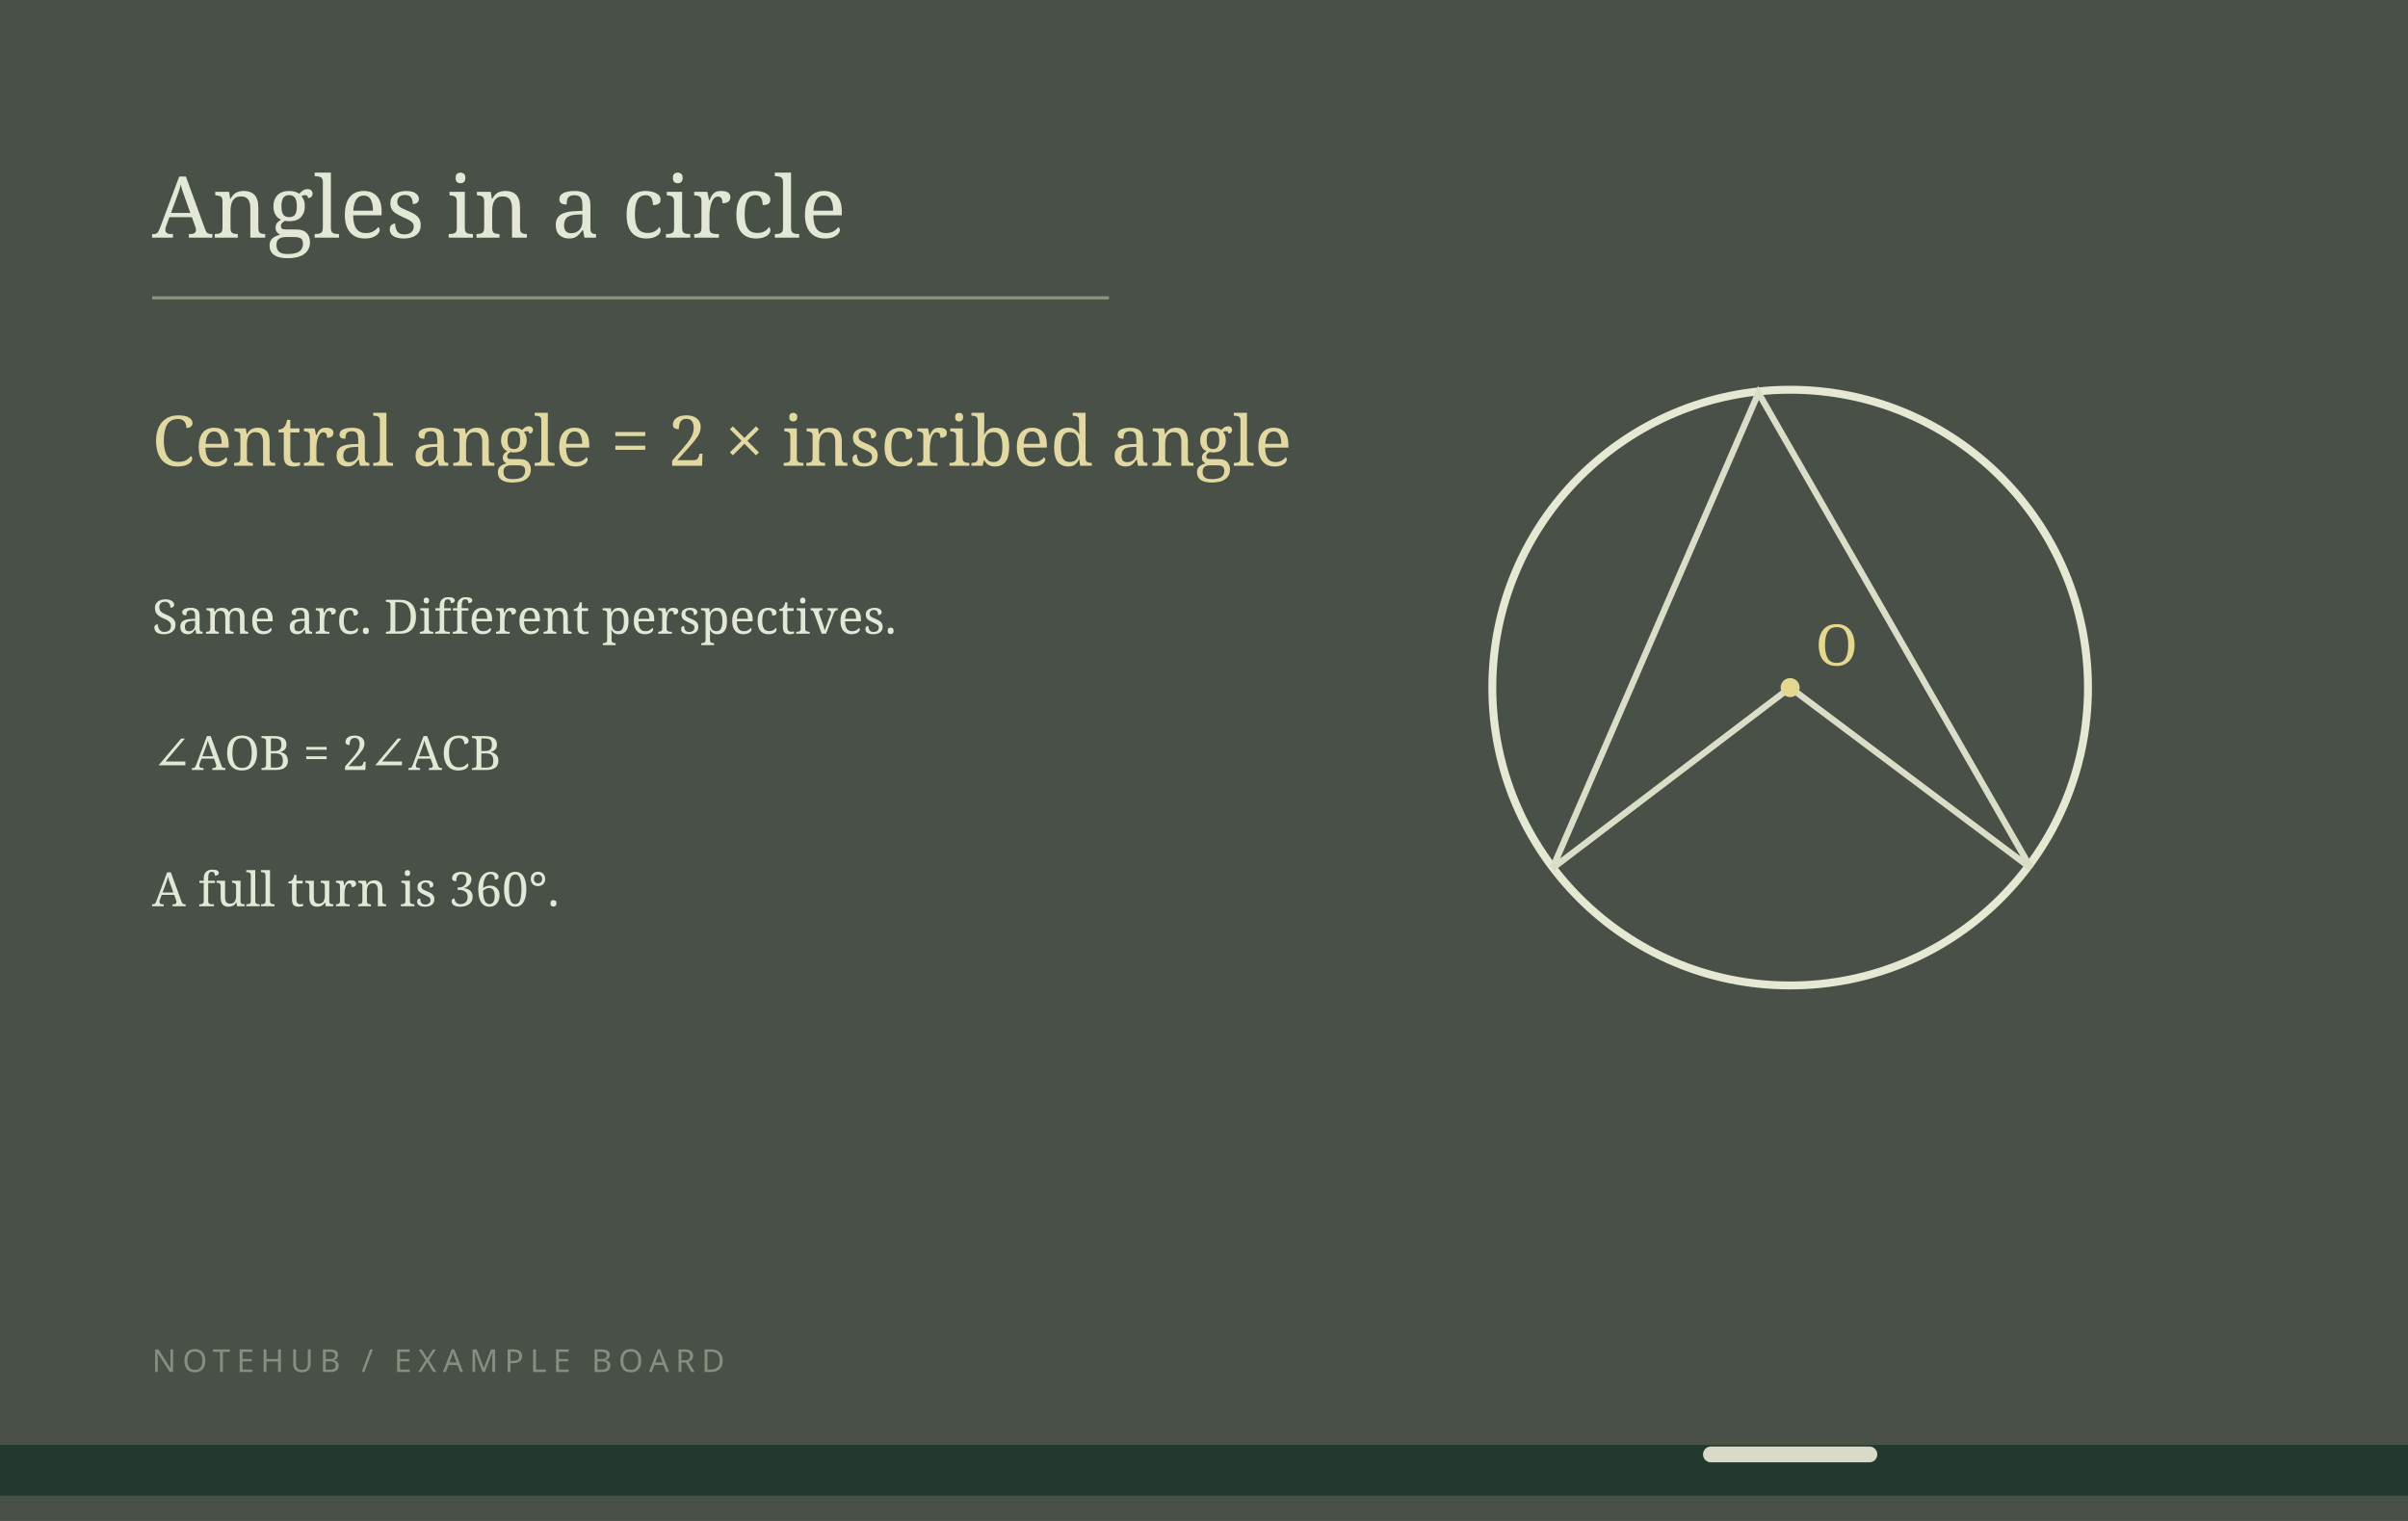
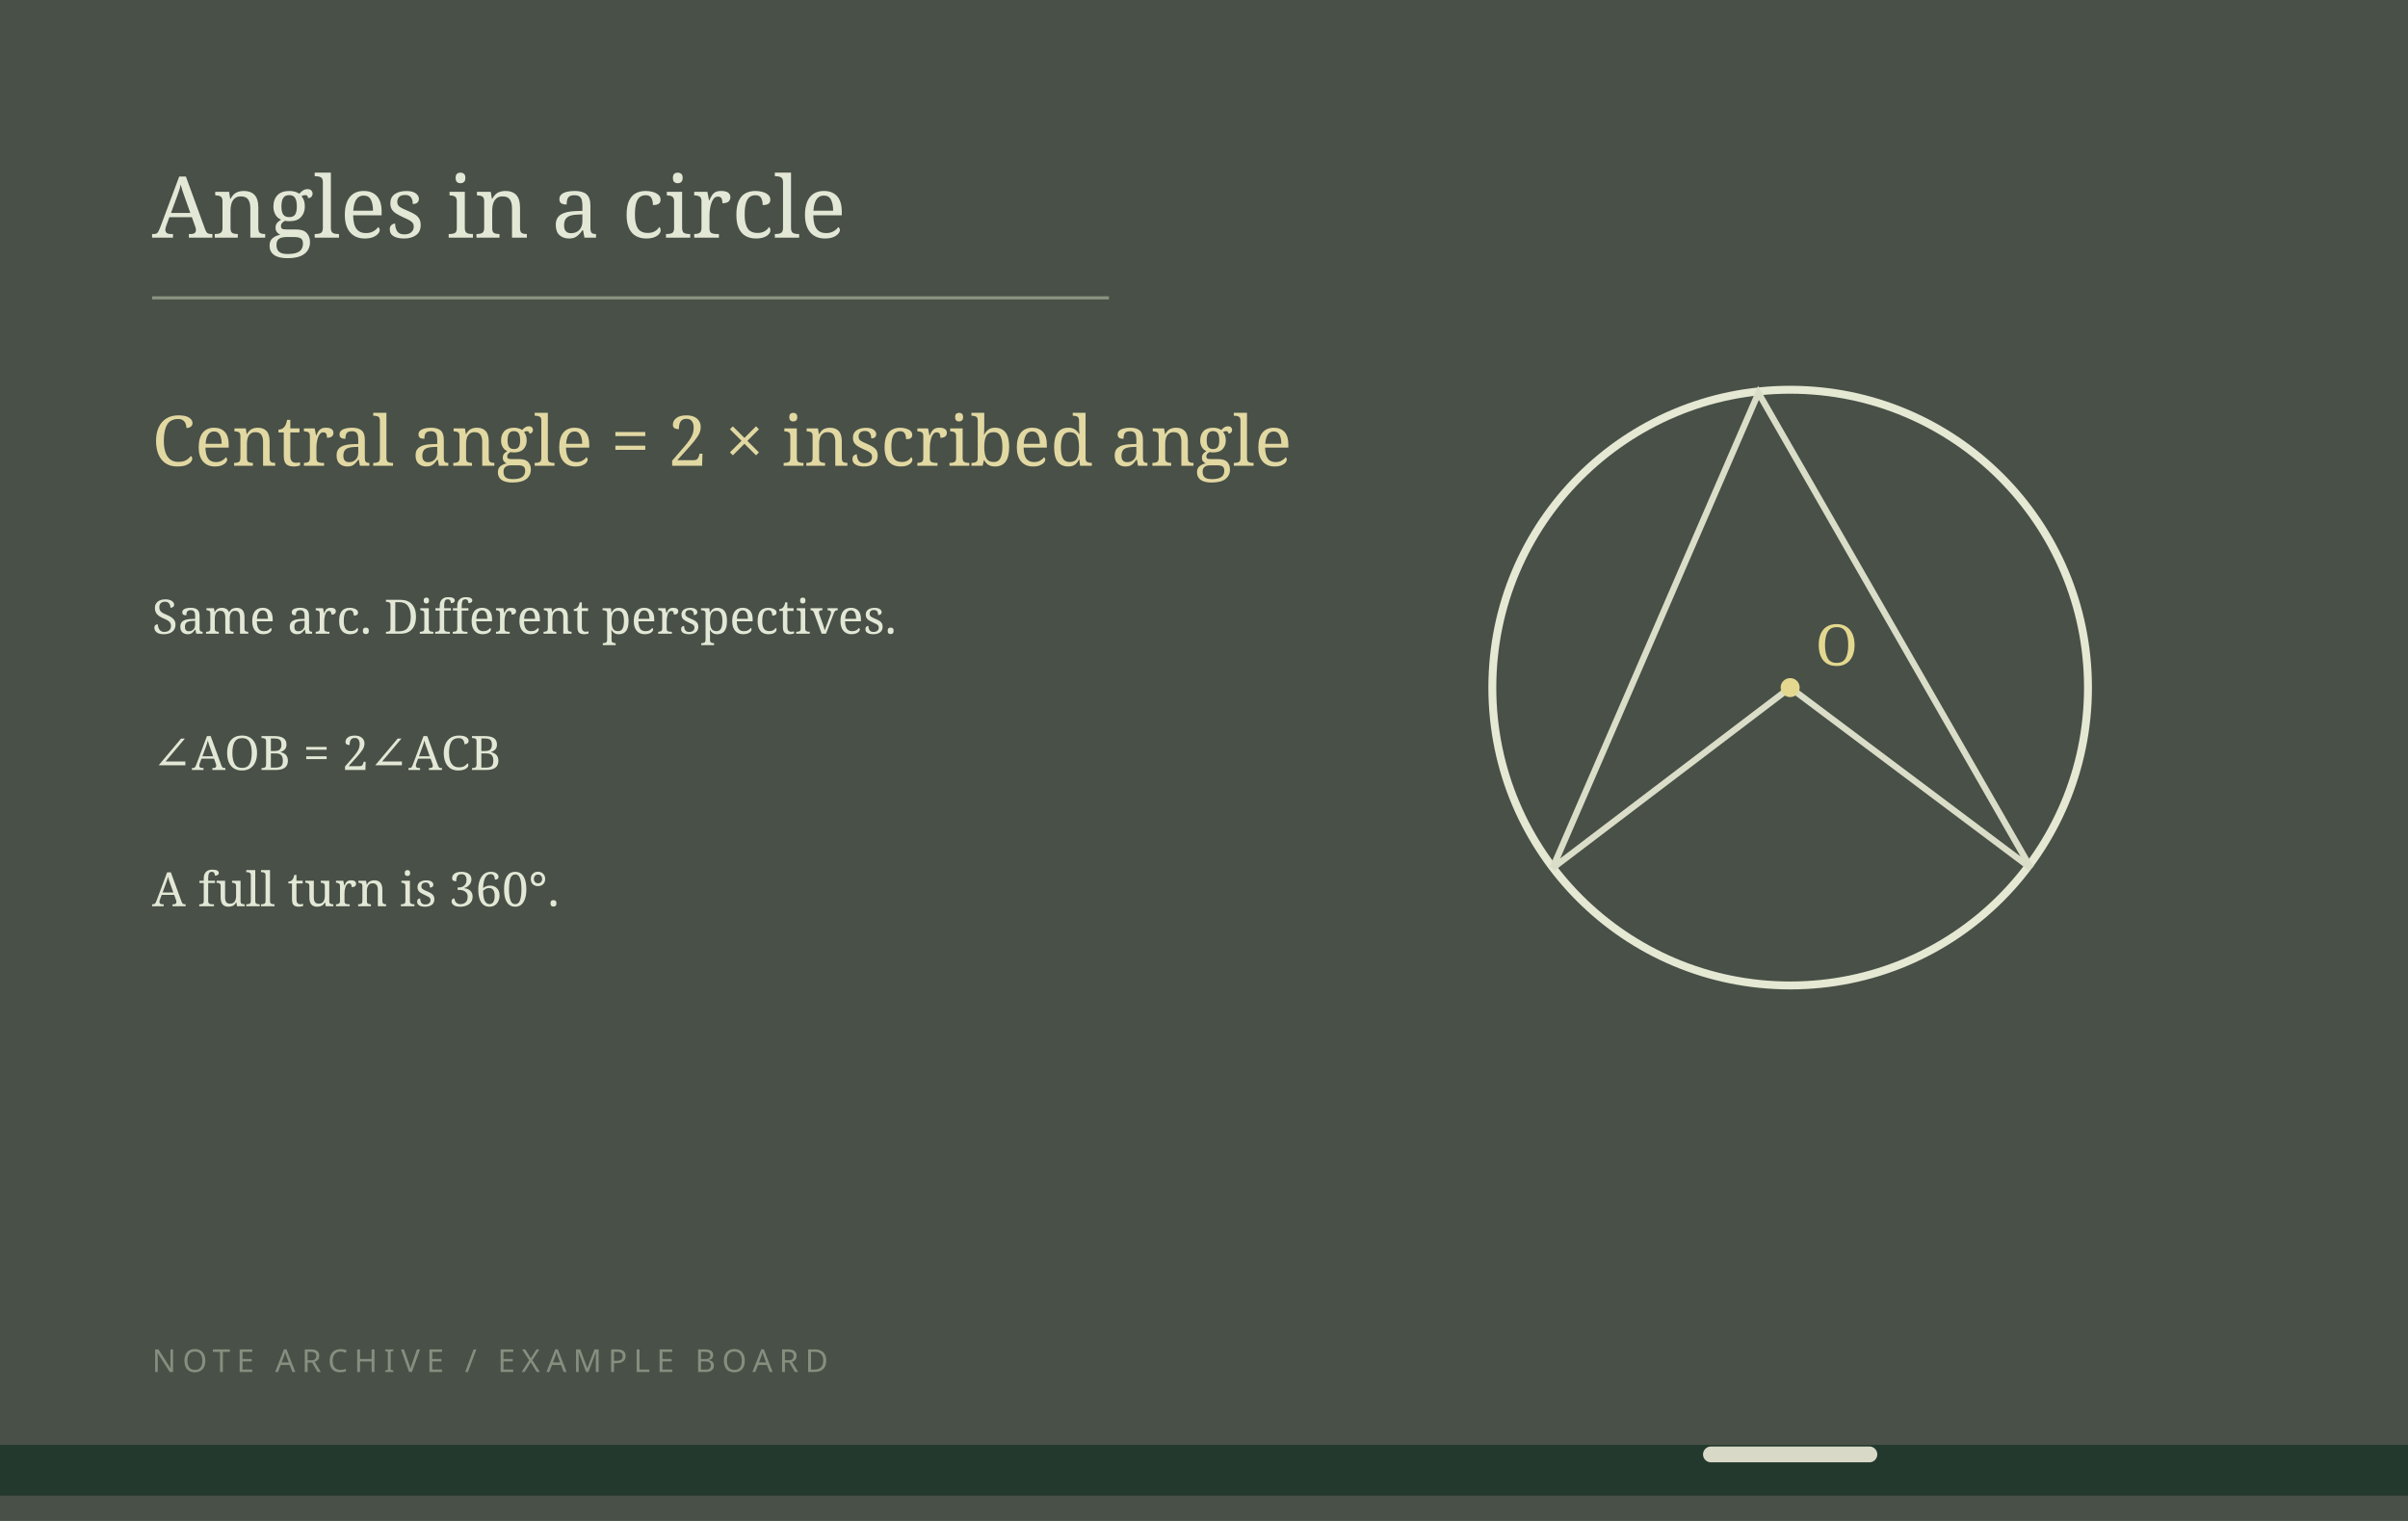
<svg xmlns="http://www.w3.org/2000/svg" width="760" height="480" viewBox="0 0 760 480">
  <rect width="760" height="480" fill="#485047" />
  <g font-family="Georgia,serif" fill="#e3e8d6">
    <text x="48" y="75" font-size="27">Angles in a circle</text>
    <path d="M48 94H350" stroke="#cbd3b9" stroke-width="1" opacity=".5" />
    <text x="48" y="147" font-size="22" fill="#e2d8a2">Central angle = 2 × inscribed angle</text>
    <text x="48" y="200" font-size="15">Same arc. Different perspectives.</text>
    <text x="48" y="243" font-size="15">∠AOB = 2∠ACB</text>
    <text x="48" y="286" font-size="15">A full turn is 360°.</text>
    <circle cx="565" cy="217" r="94" fill="none" stroke="#e5e8d2" stroke-width="2.5" />
    <path d="M490 274L565 217L641 274M490 274L555 124L641 274" fill="none" stroke="#daddc7" stroke-width="2" />
    <circle cx="565" cy="217" r="3" fill="#e4d890" />
    <text x="573" y="210" font-size="18" fill="#e4d890">O</text>
  </g>
-   <text x="48" y="433" fill="#d0d9c4" opacity=".45" font-family="sans-serif" font-size="10" letter-spacing="2">NOTEHUB / EXAMPLE BOARD</text>
+   <text x="48" y="433" fill="#d0d9c4" opacity=".45" font-family="sans-serif" font-size="10" letter-spacing="2">NOTE ARCHIVE / EXAMPLE BOARD</text>
  <path d="M0 464H760" stroke="#23392e" stroke-width="16" />
  <path d="M540 459H590" stroke="#d9d9c8" stroke-width="5" stroke-linecap="round" />
</svg>
